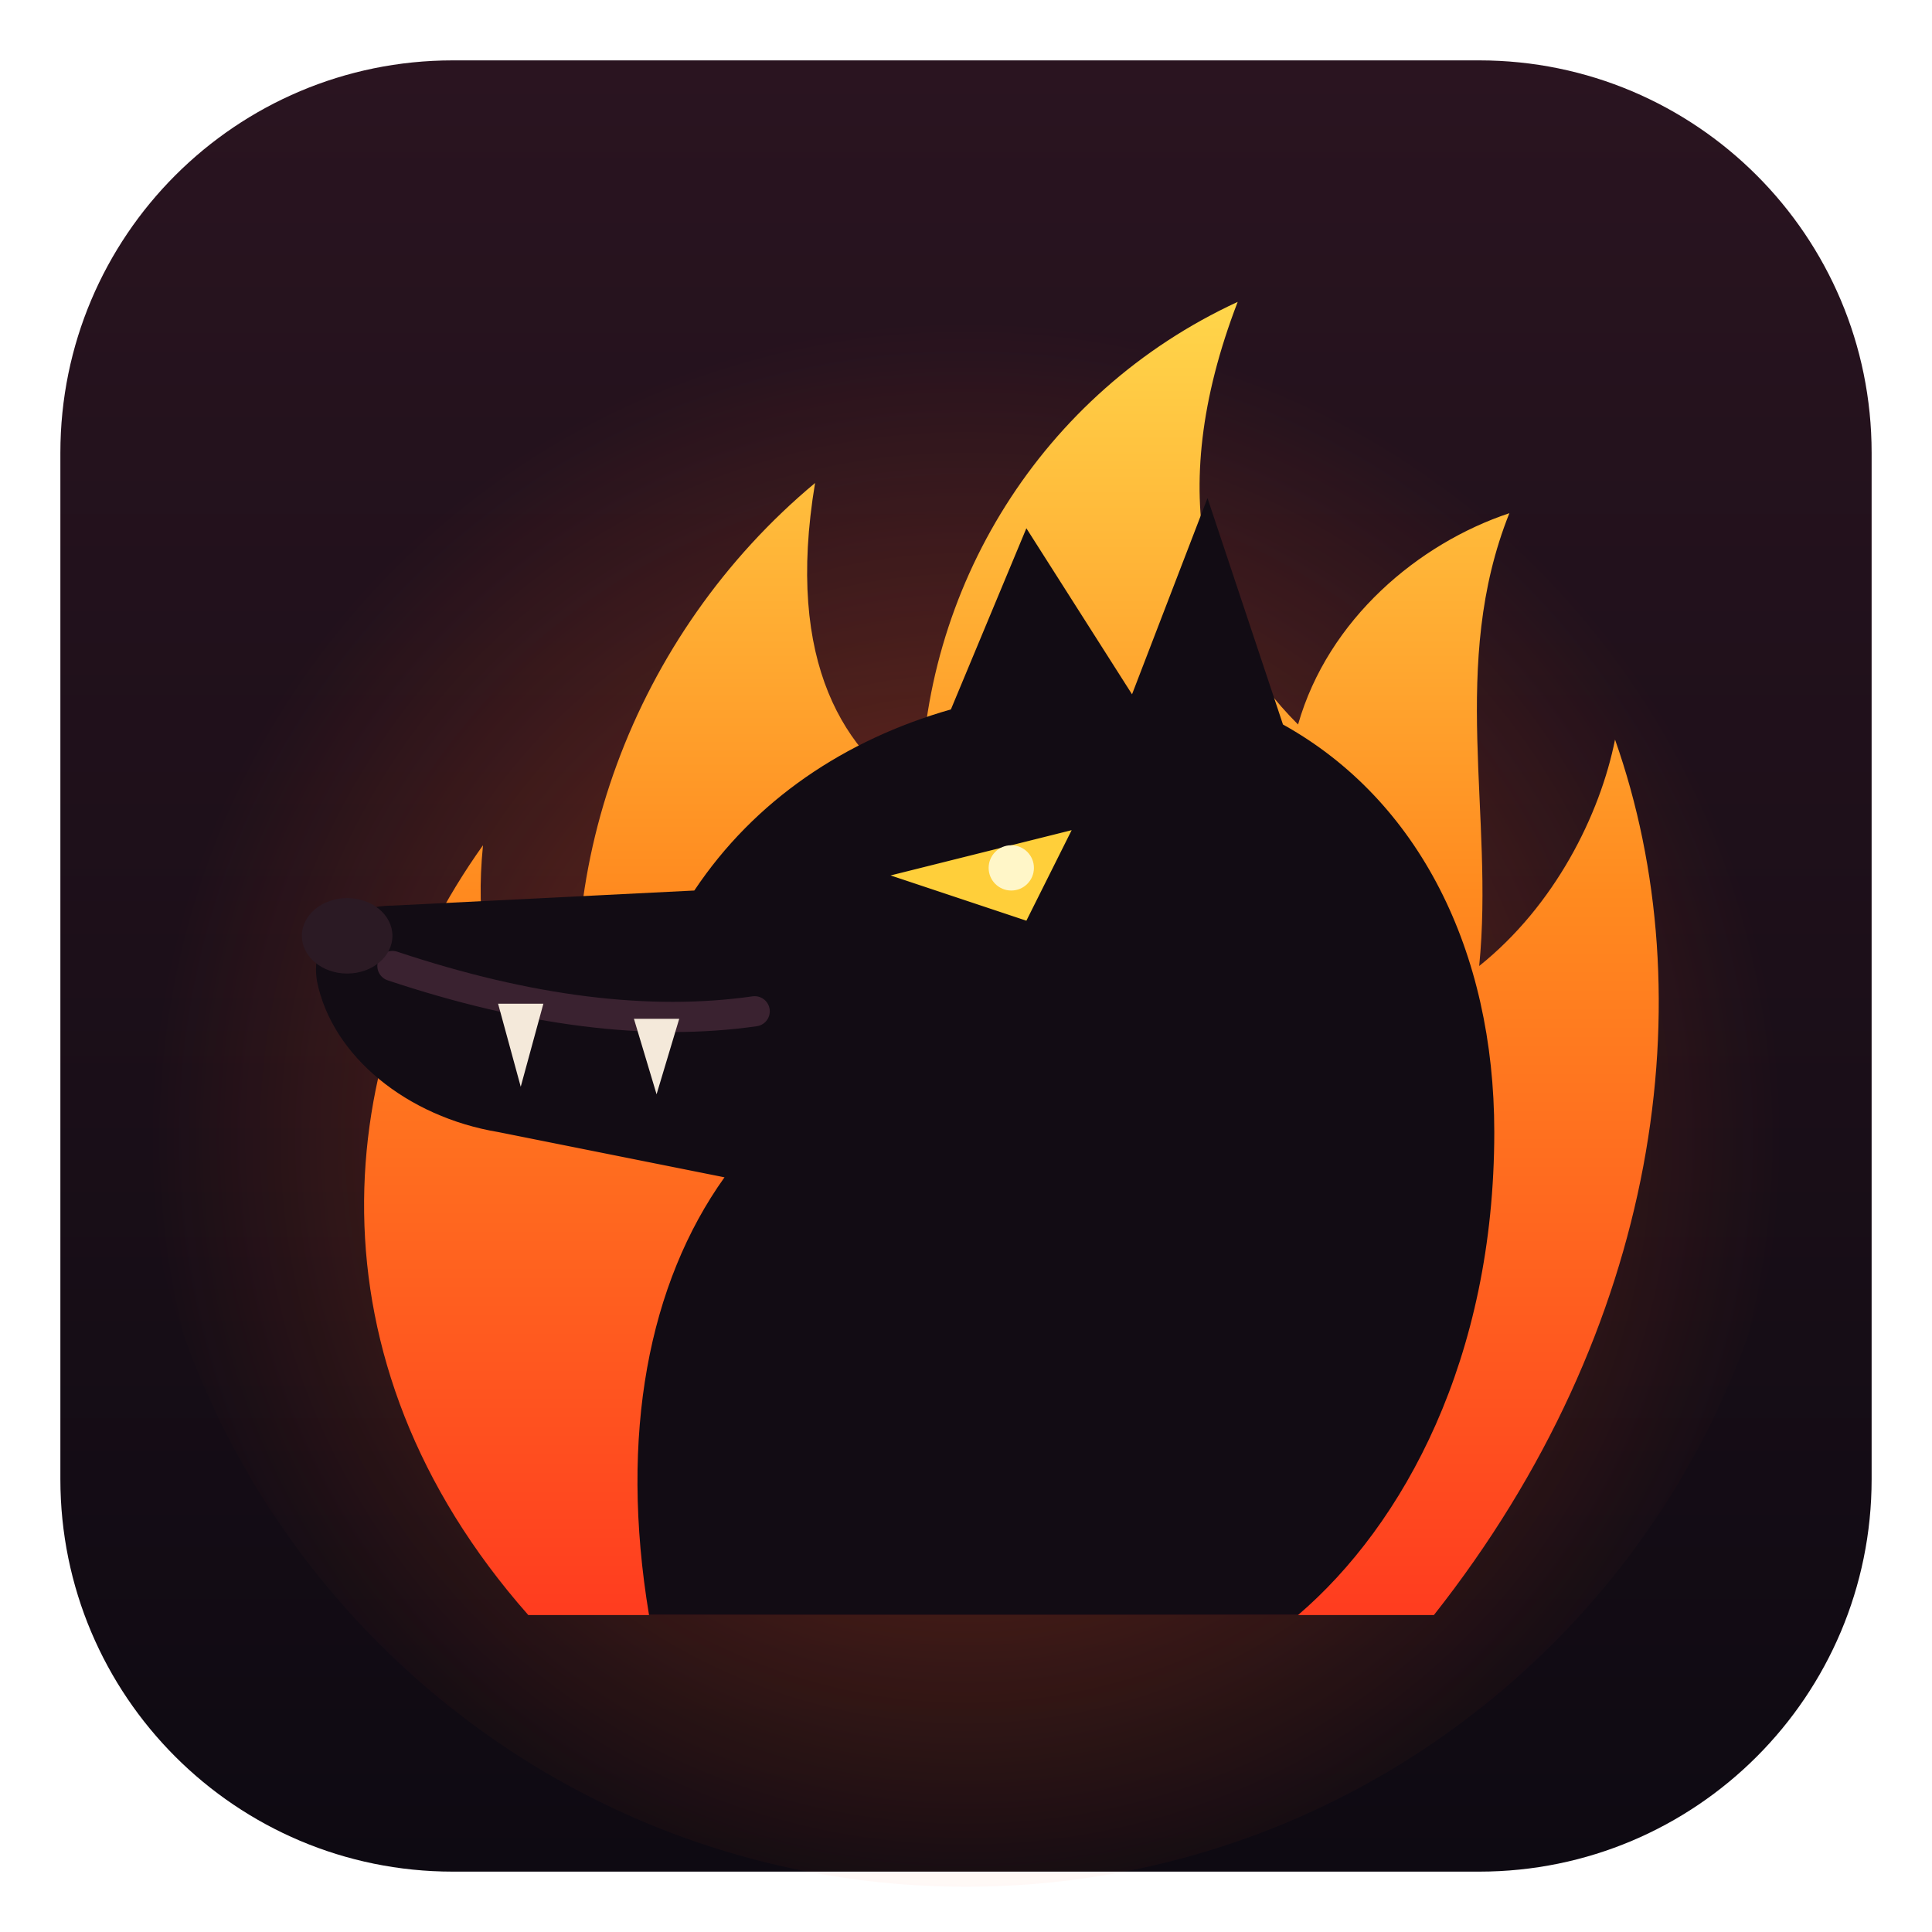
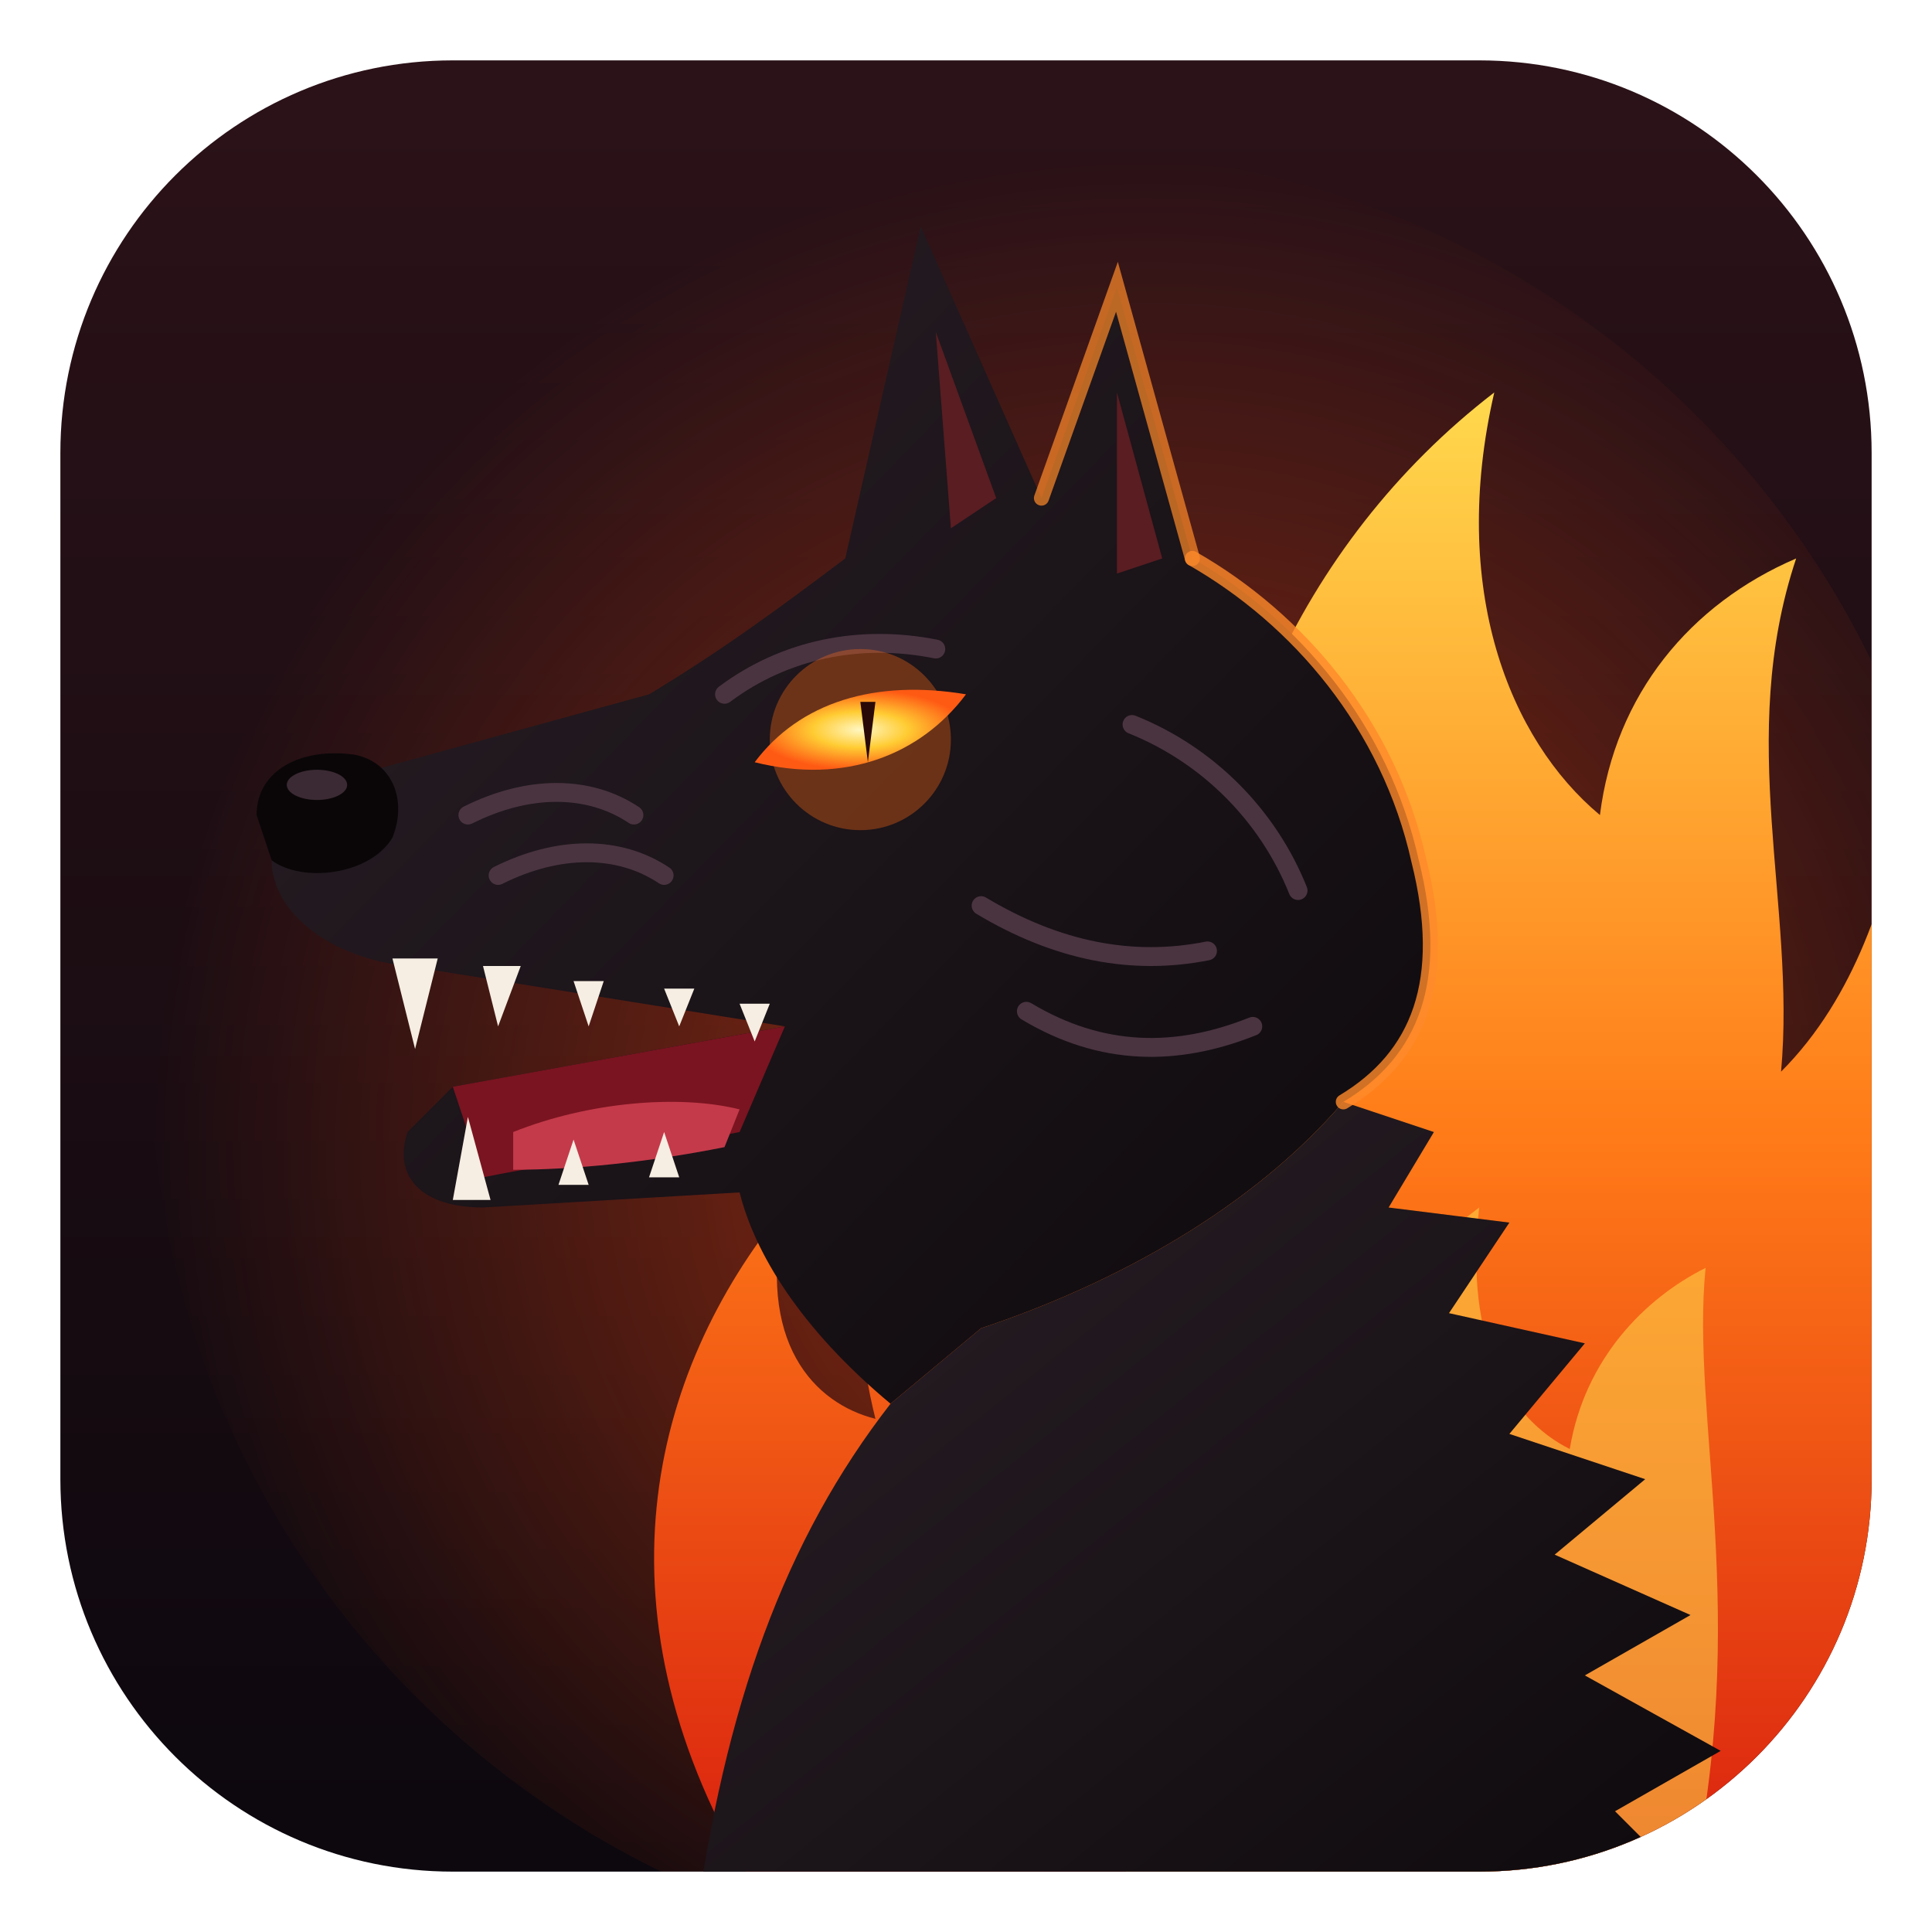
<svg xmlns="http://www.w3.org/2000/svg" viewBox="0 0 256 256">
  <defs>
    <linearGradient id="bg" x1="0" y1="0" x2="0" y2="1">
-       <stop offset="0" stop-color="#2a1420" />
-       <stop offset="1" stop-color="#0e0a12" />
+       <stop offset="0" stop-color="#2b1218" />
+       <stop offset="1" stop-color="#0c080e" />
    </linearGradient>
    <linearGradient id="fire" x1="0" y1="1" x2="0" y2="0">
-       <stop offset="0" stop-color="#ff3d1f" />
-       <stop offset=".55" stop-color="#ff8a1f" />
-       <stop offset="1" stop-color="#ffd54a" />
+       <stop offset="0" stop-color="#d9200f" />
+       <stop offset=".5" stop-color="#ff7a18" />
+       <stop offset="1" stop-color="#ffd84d" />
    </linearGradient>
-     <radialGradient id="glow" cx=".5" cy=".55" r=".5">
-       <stop offset="0" stop-color="#ff5a1f" stop-opacity=".45" />
-       <stop offset="1" stop-color="#ff5a1f" stop-opacity="0" />
+     <linearGradient id="fur" x1="0" y1="0" x2="1" y2="1">
+       <stop offset="0" stop-color="#2a2027" />
+       <stop offset="1" stop-color="#0d090c" />
+     </linearGradient>
+     <radialGradient id="glow" cx=".55" cy=".55" r=".55">
+       <stop offset="0" stop-color="#ff4a12" stop-opacity=".55" />
+       <stop offset="1" stop-color="#ff4a12" stop-opacity="0" />
    </radialGradient>
+     <radialGradient id="eye" cx=".5" cy=".5" r=".5">
+       <stop offset="0" stop-color="#fff7c2" />
+       <stop offset=".45" stop-color="#ffcc33" />
+       <stop offset="1" stop-color="#ff5a14" />
+     </radialGradient>
+     <clipPath id="tile">
+       <rect x="8" y="8" width="240" height="240" rx="52" />
+     </clipPath>
  </defs>
  <rect x="8" y="8" width="240" height="240" rx="52" fill="url(#bg)" />
-   <circle cx="128" cy="140" r="110" fill="url(#glow)" />
-   <path fill="url(#fire)" d="M70 214 C40 180 44 140 64 112 C62 132 70 142 78 146 C72 116 84 84 108 64 C104 88 112 100 122 106     C122 78 138 52 164 40 C154 66 160 84 172 96 C176 82 188 72 200 68 C192 88 198 108 196 128 C206 120 212 108 214 98     C226 132 220 176 190 214 Z" />
-   <path fill="#120c14" d="M86 214 C82 190 86 170 96 156 L66 150 C54 148 44 140 42 130 C41 124 46 120 52 120 L92 118     C100 106 112 98 126 94 L136 70 L150 92 L160 66 L170 96 C188 106 198 126 198 150 C198 180 186 202 172 214 Z" />
-   <path fill="none" stroke="#3a2230" stroke-width="4" stroke-linecap="round" d="M52 128 C70 134 86 136 100 134" />
-   <path fill="#f4e9da" d="M66 133 L72 133 L69 144 Z" />
-   <path fill="#f4e9da" d="M84 135 L90 135 L87 145 Z" />
-   <ellipse cx="46" cy="124" rx="6" ry="5" fill="#2b1a24" />
-   <path fill="#ffcf3a" d="M118 116 L142 110 L136 122 Z" />
-   <circle cx="134" cy="115" r="3" fill="#fff6c8" />
+   <g clip-path="url(#tile)">
+     <circle cx="140" cy="140" r="120" fill="url(#glow)" />
+     <path fill="url(#fire)" d="M100 250 C78 214 86 182 104 160 C100 178 108 186 116 188 C108 156 122 120 146 98       C142 120 150 132 160 136 C158 104 172 72 198 52 C192 78 200 98 212 108 C214 92 224 80 238 74       C230 98 238 120 236 142 C246 132 250 118 252 108 C262 150 256 200 236 250 Z" />
+     <path fill="#ffd84d" opacity=".55" d="M150 250 C140 226 146 206 158 192 C158 206 164 212 170 214 C168 194 180 172 196 160       C194 178 200 188 208 192 C210 180 218 172 226 168 C224 188 232 214 224 250 Z" />
+     <path fill="url(#fur)" d="M92 256 C96 226 104 204 118 186 L130 176 C148 170 166 160 178 146       L190 150 L184 160 L200 162 L192 174 L210 178 L200 190 L218 196 L206 206 L224 214 L210 222 L228 232 L214 240 L230 256 Z" />
+     <path fill="url(#fur)" d="M118 186 C106 176 100 166 98 158       L64 160 C56 160 52 156 54 150 L60 144       L104 136       L54 128 C44 127 36 121 36 114 C36 108 40 104 46 103 L86 92       C96 86 104 80 112 74       L122 30 L138 66 L148 38 L158 74       C172 82 184 96 188 114 C192 130 188 140 178 146 C166 160 148 170 130 176 Z" />
+     <path fill="#5a1d22" d="M124 44 L132 66 L126 70 Z" />
+     <path fill="#5a1d22" d="M148 52 L154 74 L148 76 Z" />
+     <path fill="#7a1420" d="M60 144 L104 136 L98 150 C88 152 74 154 64 156 Z" />
+     <path fill="#c43a4a" d="M68 150 C78 146 90 145 98 147 L96 152 C86 154 76 155 68 155 Z" />
+     <path fill="#f6eee2" d="M52 127 L58 127 L55 139 Z M64 128 L69 128 L66 136 Z M76 130 L80 130 L78 136 Z M88 131 L92 131 L90 136 Z M98 133 L102 133 L100 138 Z" />
+     <path fill="#f6eee2" d="M60 159 L65 159 L62 148 Z M74 157 L78 157 L76 151 Z M86 156 L90 156 L88 150 Z" />
+     <path fill="#0a0608" d="M34 108 C34 102 40 99 47 100 C52 101 54 106 52 111 C49 116 40 117 36 114 Z" />
+     <ellipse cx="42" cy="104" rx="4" ry="2" fill="#3b2a33" />
+     <g fill="none" stroke="#4a3440" stroke-width="2.5" stroke-linecap="round">
+       <path d="M62 108 C70 104 78 104 84 108" />
+       <path d="M66 116 C74 112 82 112 88 116" />
+       <path d="M96 92 C104 86 114 84 124 86" />
+       <path d="M130 120 C140 126 150 128 160 126" />
+       <path d="M136 134 C146 140 156 140 166 136" />
+       <path d="M150 96 C160 100 168 108 172 118" />
+     </g>
+     <circle cx="114" cy="98" r="12" fill="#ff6a14" opacity=".35" />
+     <path fill="url(#eye)" d="M100 101 C106 93 116 90 128 92 C122 100 112 104 100 101 Z" />
+     <path fill="#2a0a06" d="M114 93 L116 93 L115 101 Z" />
+     <path fill="none" stroke="#ff8a2a" stroke-width="2" stroke-linecap="round" opacity=".8" d="M158 74 C172 82 184 96 188 114 C192 130 188 140 178 146" />
+     <path fill="none" stroke="#ff8a2a" stroke-width="2" stroke-linecap="round" opacity=".7" d="M138 66 L148 38 L158 74" />
+   </g>
</svg>
